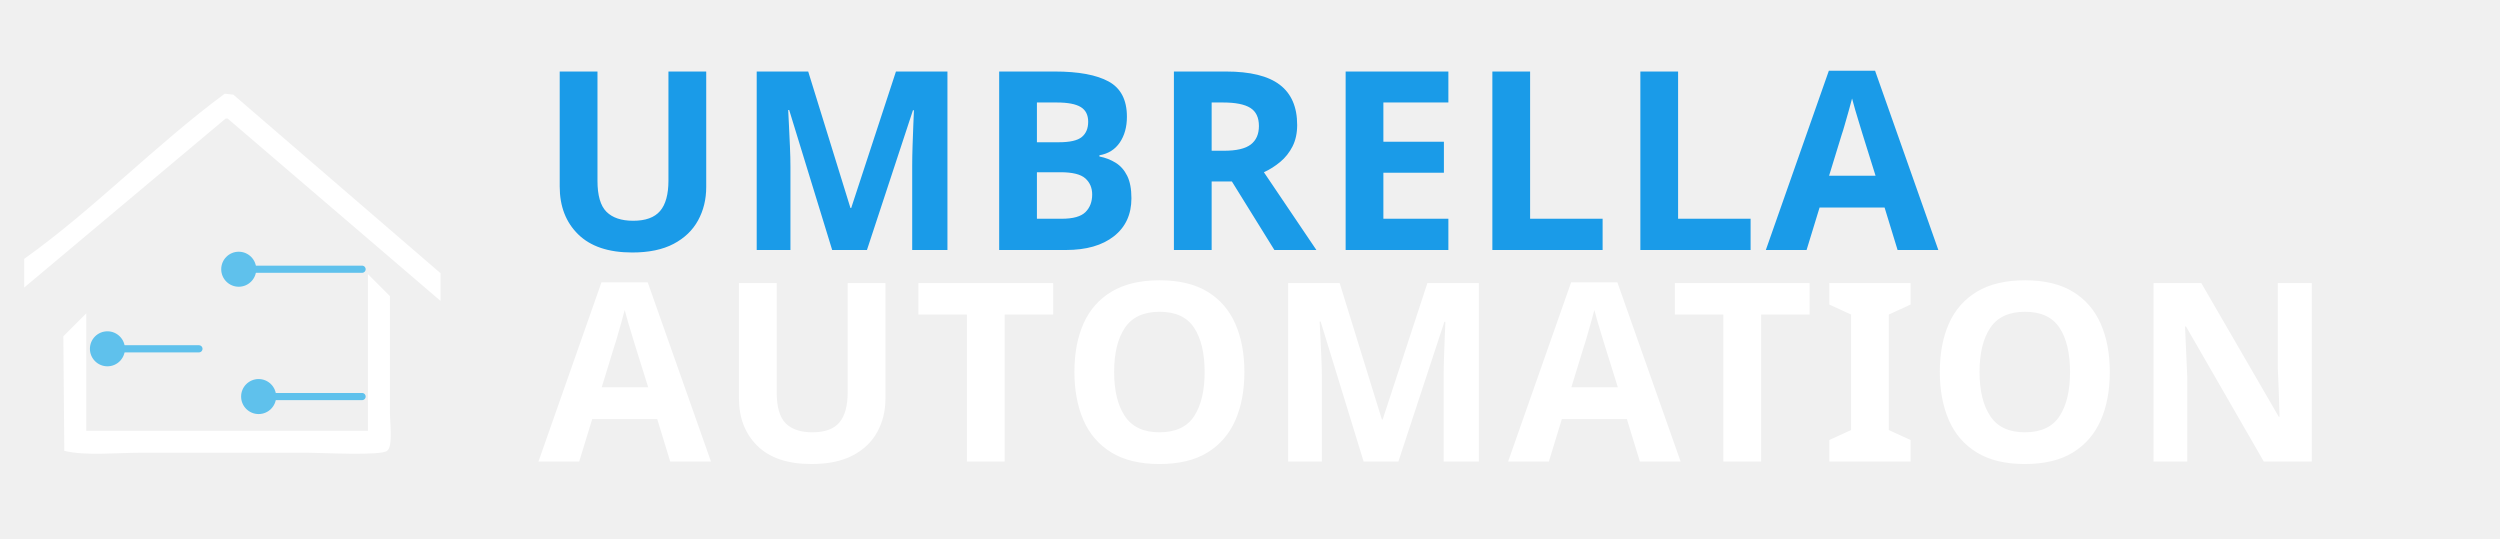
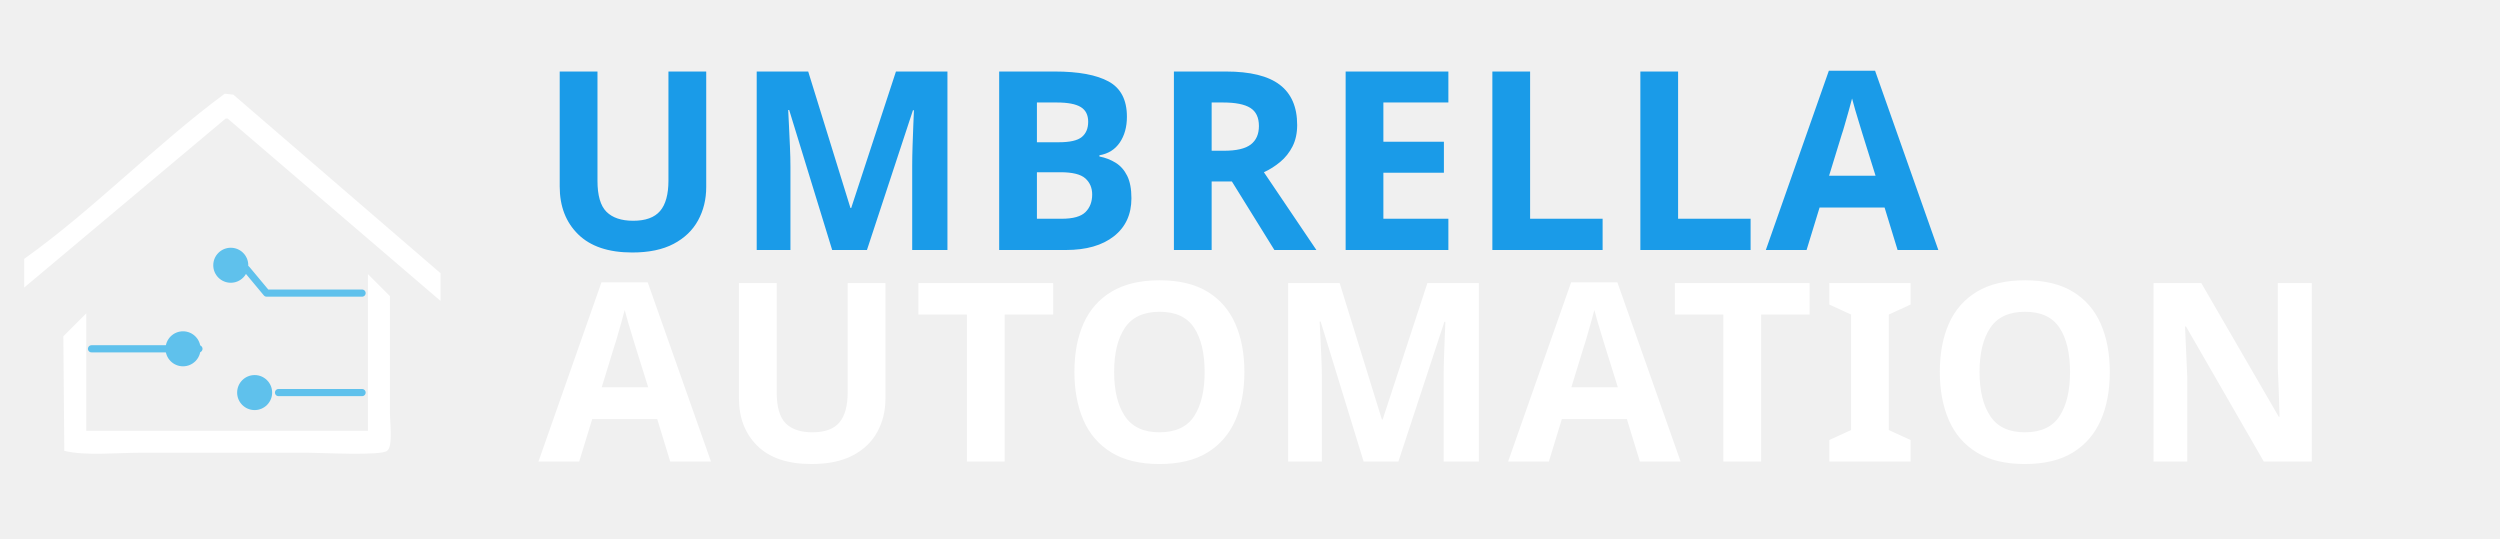
<svg xmlns="http://www.w3.org/2000/svg" viewBox="0 0 1300 280" role="img" aria-label="Umbrella Automation logo for dark backgrounds">
  <svg x="0" y="20" width="240" height="240" viewBox="70 92 116 102">
    <path d="M 126.48 98.88 C 127.20 98.96 127.92 99.04 128.64 99.12 C 145.99 114.08 163.36 129.04 180.72 144.00 C 180.72 146.32 180.72 148.64 180.72 150.96 C 162.88 135.68 145.04 120.40 127.20 105.12 C 127.04 105.12 126.88 105.12 126.72 105.12 C 109.84 119.28 92.96 133.44 76.08 147.60 C 76.08 145.20 76.08 142.80 76.08 140.40 C 93.77 127.76 108.93 111.87 126.48 98.88 Z" fill="#ffffff" />
    <path d="M 91.68 183.60 C 115.28 183.60 138.88 183.60 162.48 183.60 C 162.48 170.48 162.48 157.36 162.48 144.24 C 164.32 146.08 166.16 147.92 168.00 149.76 C 168.00 159.52 168.00 169.28 168.00 179.04 C 168.00 181.41 168.81 187.66 167.28 188.64 C 165.78 189.94 150.75 189.12 147.36 189.12 C 133.36 189.12 119.36 189.12 105.36 189.12 C 99.28 189.12 91.39 189.95 86.16 188.64 C 86.08 179.04 86.00 169.44 85.92 159.84 C 87.84 157.92 89.76 156.00 91.68 154.08 C 91.68 163.92 91.68 173.76 91.68 183.60 Z" fill="#ffffff" />
-     <g stroke="#5fc1ec" stroke-width="1.8" stroke-linecap="round">
-       <line x1="130" y1="143" x2="161" y2="143" />
-       <line x1="97" y1="163" x2="120" y2="163" />
-       <line x1="135" y1="175" x2="161" y2="175" />
+     <g stroke="#5fc1ec" stroke-width="1.8" stroke-linecap="round" stroke-linejoin="round" fill="none">
+       <path d="M 132 143 L 137 149 L 161 149" />
+       <line x1="93" y1="163" x2="120" y2="163" />
+       <line x1="140" y1="174" x2="161" y2="174" />
    </g>
-     <circle cx="130" cy="143" r="4.4" fill="#5fc1ec" />
-     <circle cx="97" cy="163" r="4.4" fill="#5fc1ec" />
-     <circle cx="135" cy="175" r="4.4" fill="#5fc1ec" />
+     <circle cx="128" cy="142" r="4.4" fill="#5fc1ec" />
+     <circle cx="116" cy="163" r="4.4" fill="#5fc1ec" />
+     <circle cx="134" cy="174" r="4.4" fill="#5fc1ec" />
  </svg>
  <text x="280" y="130" font-family="&quot;Eurostile&quot;,&quot;Eurostile LT W01&quot;,&quot;Microgramma D&quot;,&quot;Saira&quot;,&quot;Aldrich&quot;,&quot;Antonio&quot;,system-ui,sans-serif" font-weight="900" font-size="130" letter-spacing="3.5" fill="#1A9BE8">UMBRELLA</text>
  <text x="280" y="240" font-family="&quot;Eurostile&quot;,&quot;Eurostile LT W01&quot;,&quot;Microgramma D&quot;,&quot;Saira&quot;,&quot;Aldrich&quot;,&quot;Antonio&quot;,system-ui,sans-serif" font-weight="900" font-size="130" letter-spacing="3.5" fill="#ffffff">AUTOMATION</text>
</svg>
